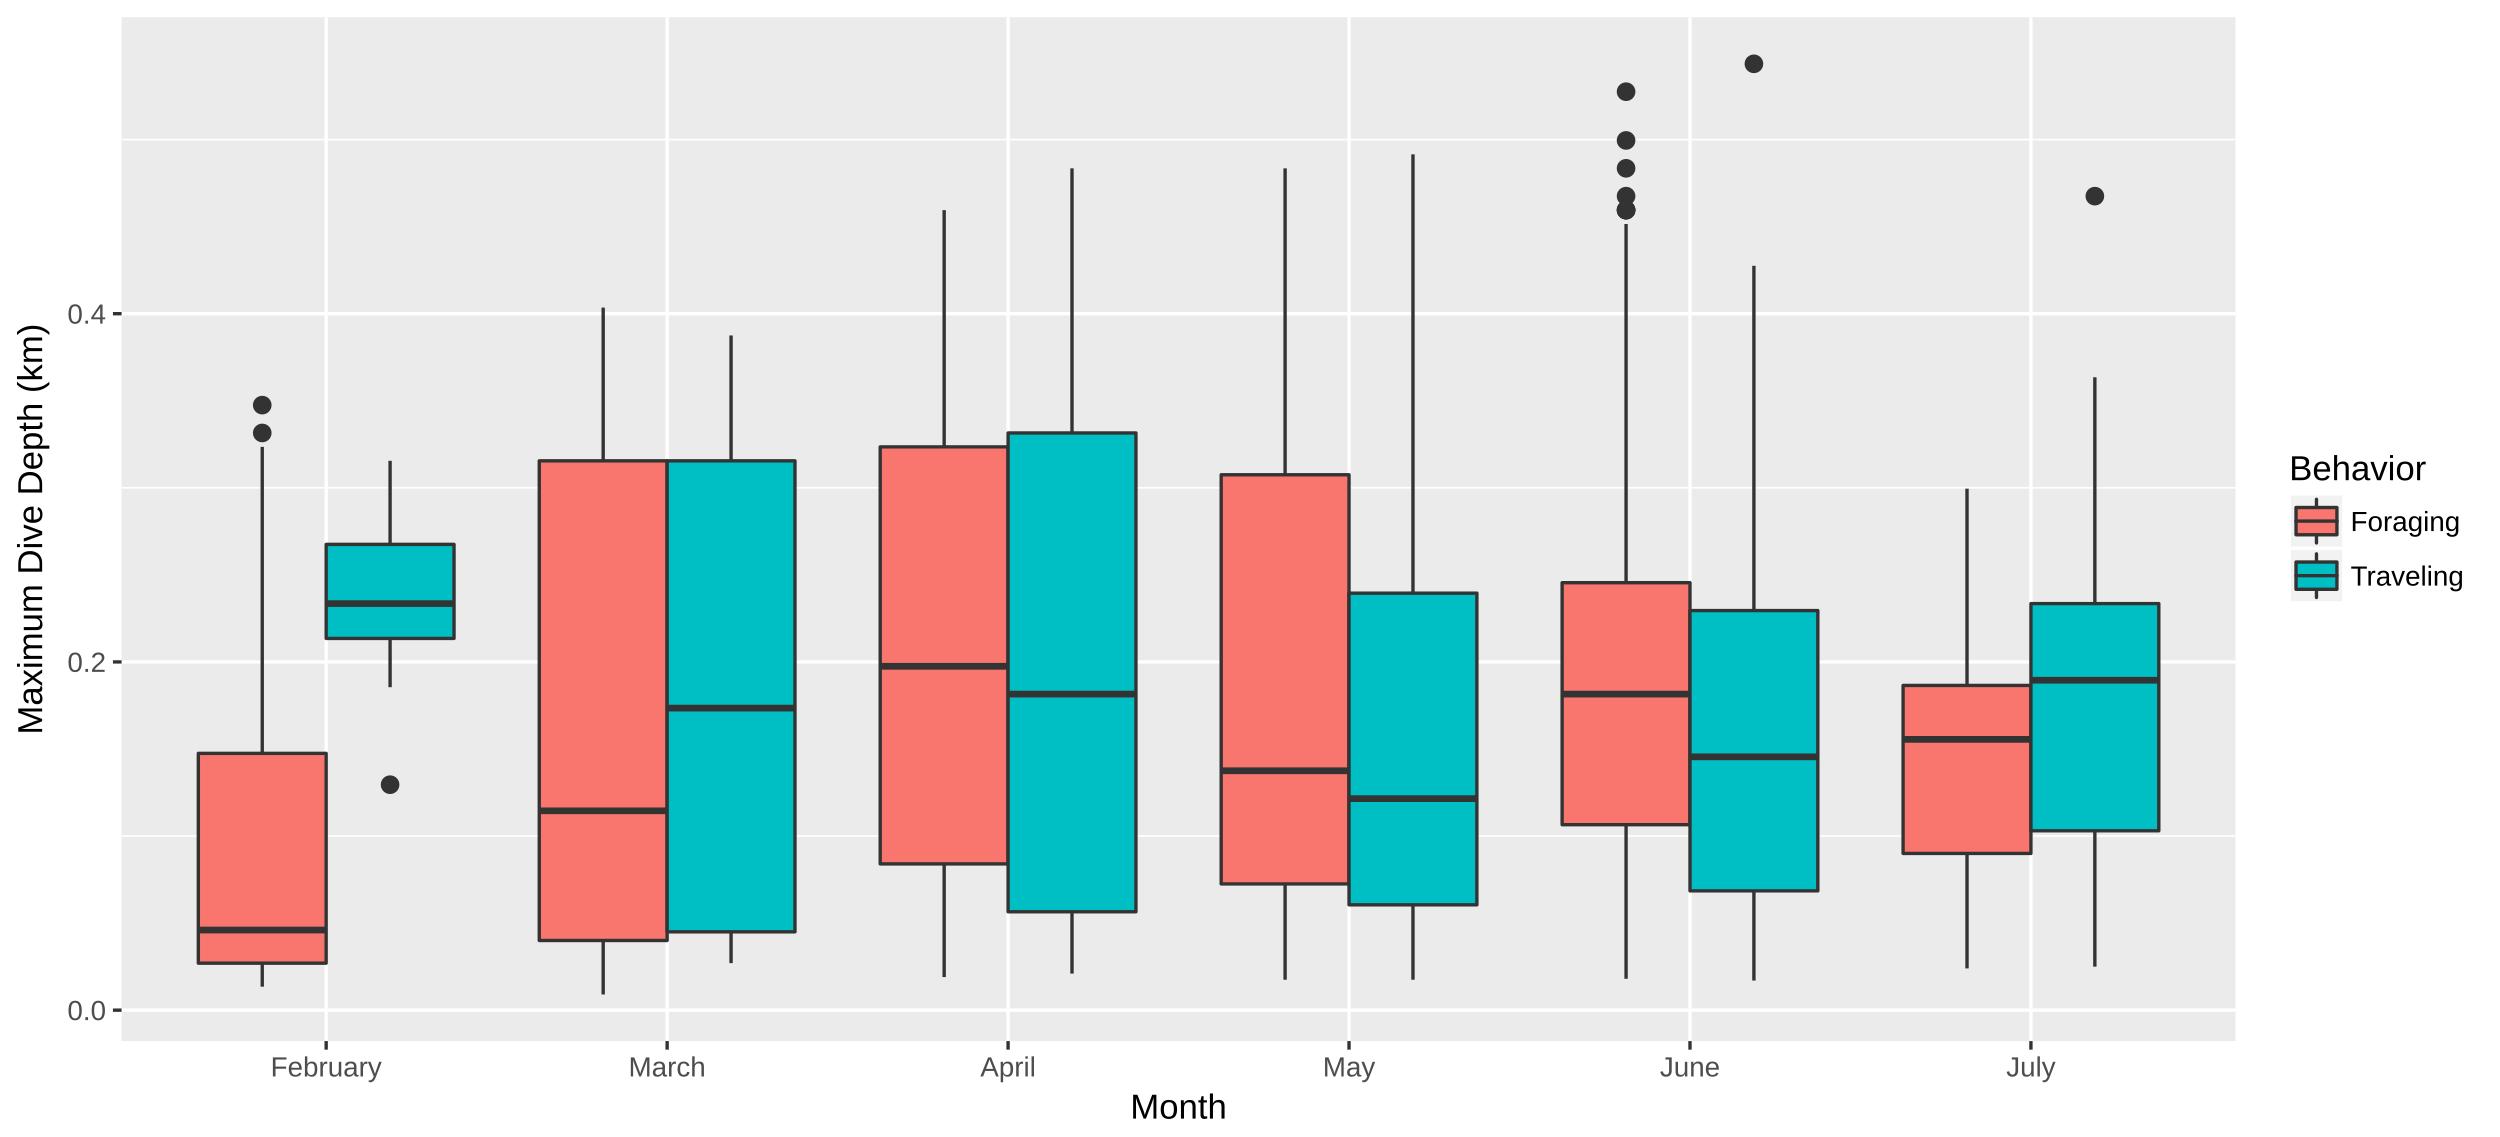
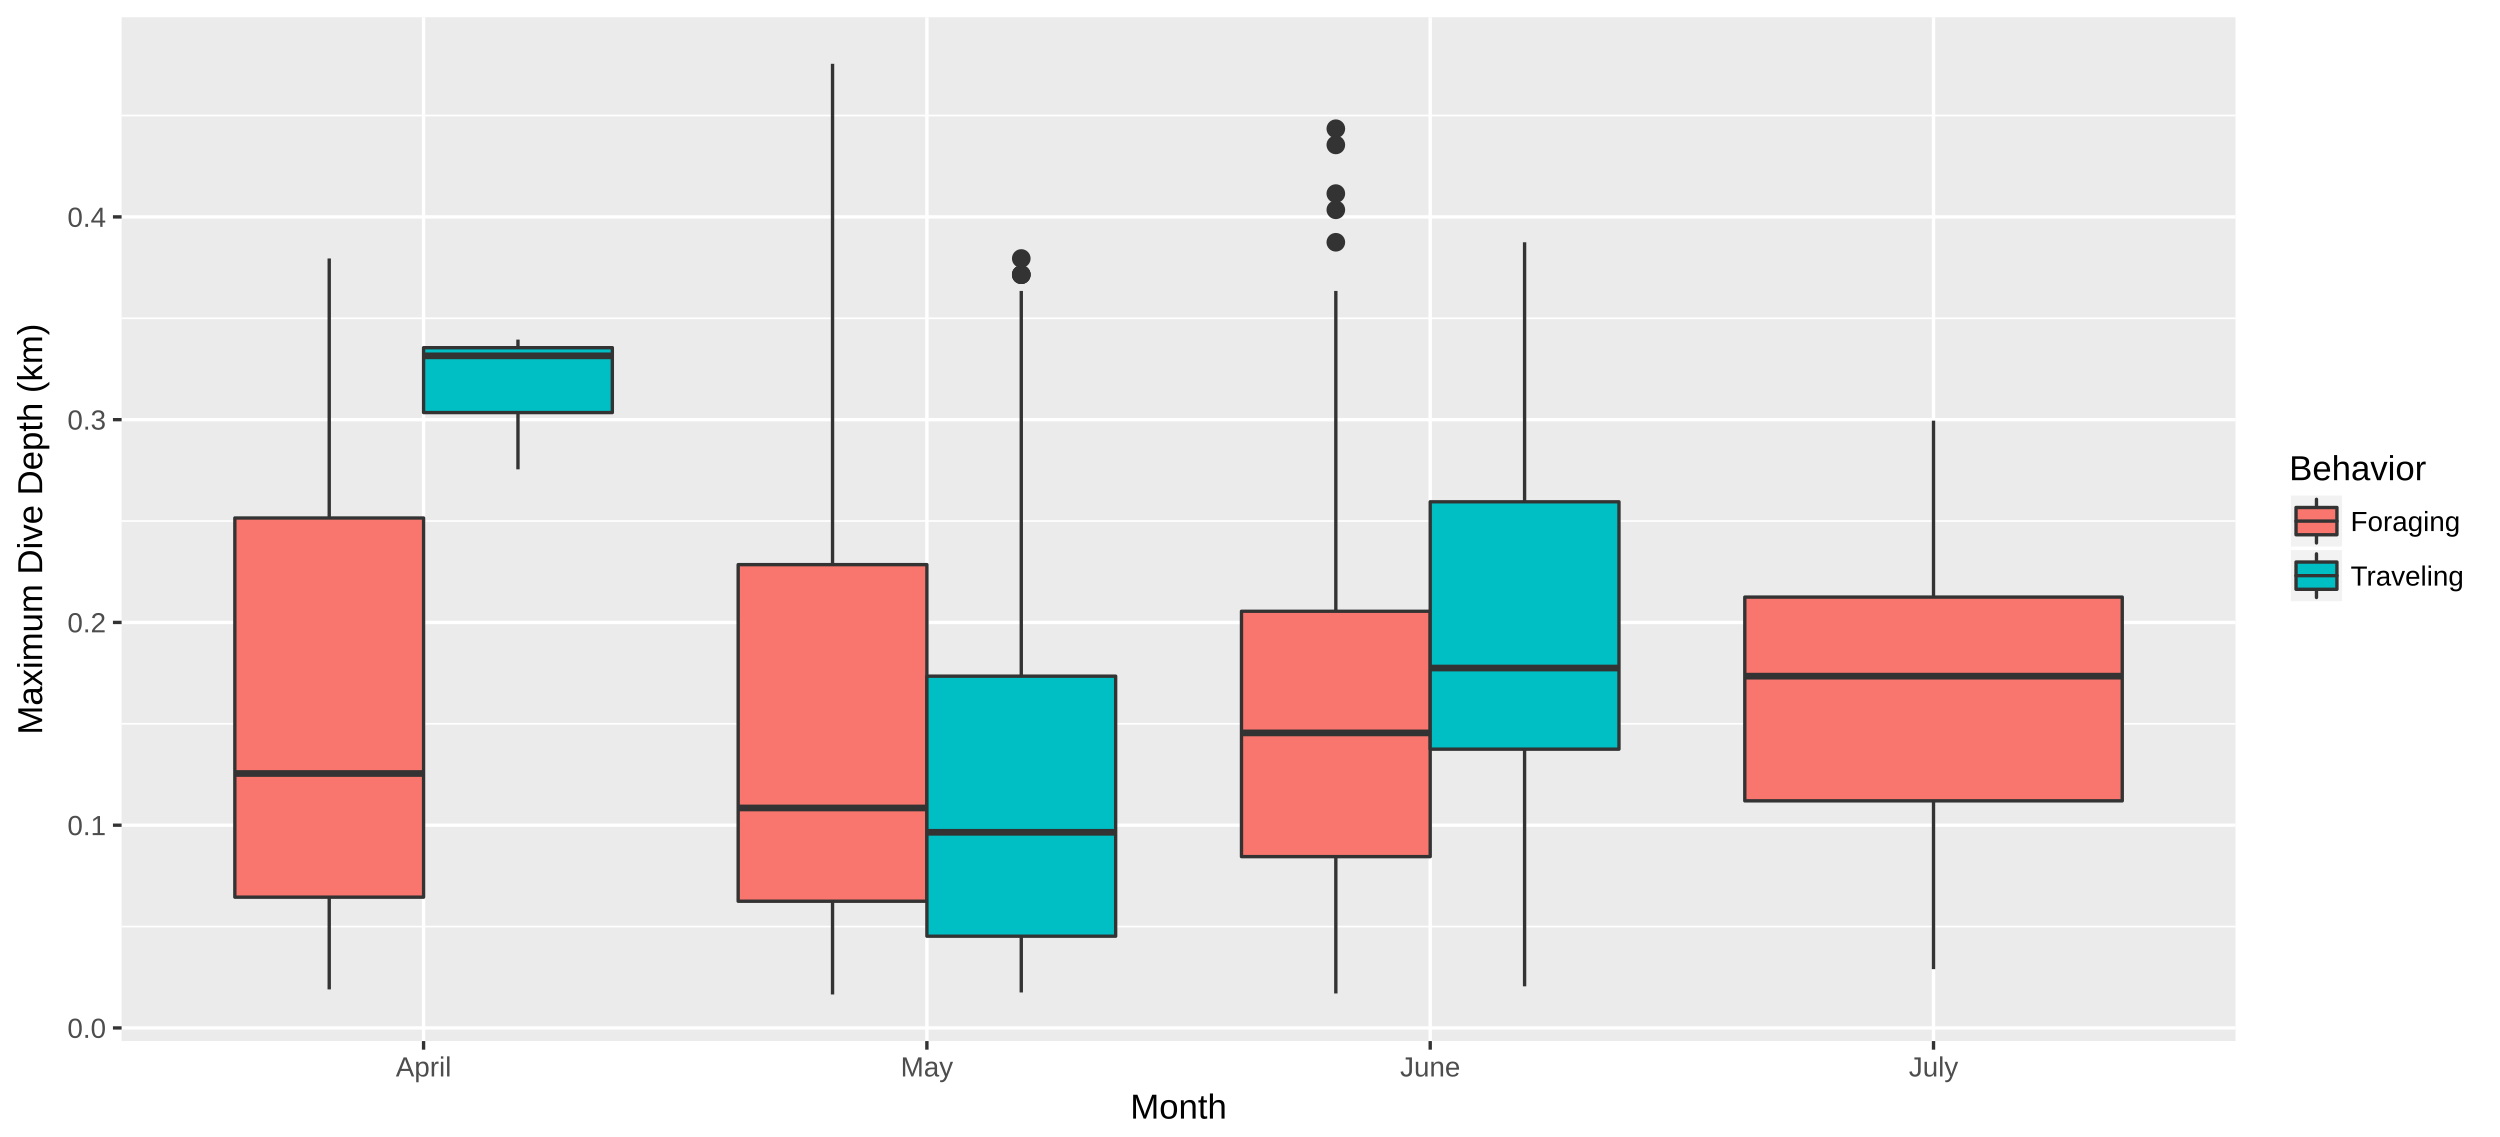
<svg xmlns="http://www.w3.org/2000/svg" viewBox="0 0 792.00 360.00">
  <defs>
    <style type="text/css">
    line, polyline, polygon, path, rect, circle {
      fill: none;
      stroke: #000000;
      stroke-linecap: round;
      stroke-linejoin: round;
      stroke-miterlimit: 10.00;
    }
  </style>
  </defs>
  <rect width="100%" height="100%" style="stroke: none; fill: #FFFFFF;" />
  <rect x="0.00" y="0.00" width="792.00" height="360.00" style="stroke-width: 1.07; stroke: #FFFFFF; fill: #FFFFFF;" />
  <defs>
    <clipPath id="cpMzguNTJ8NzA4LjIxfDMyOS44MHw1LjQ4">
      <rect x="38.52" y="5.48" width="669.69" height="324.32" />
    </clipPath>
  </defs>
  <rect x="38.52" y="5.48" width="669.69" height="324.32" style="stroke-width: 1.07; stroke: none; fill: #EBEBEB;" clip-path="url(#cpMzguNTJ8NzA4LjIxfDMyOS44MHw1LjQ4)" />
-   <polyline points="38.52,264.86 708.21,264.86 " style="stroke-width: 0.53; stroke: #FFFFFF; stroke-linecap: butt;" clip-path="url(#cpMzguNTJ8NzA4LjIxfDMyOS44MHw1LjQ4)" />
-   <polyline points="38.52,154.54 708.21,154.54 " style="stroke-width: 0.53; stroke: #FFFFFF; stroke-linecap: butt;" clip-path="url(#cpMzguNTJ8NzA4LjIxfDMyOS44MHw1LjQ4)" />
-   <polyline points="38.52,44.22 708.21,44.22 " style="stroke-width: 0.53; stroke: #FFFFFF; stroke-linecap: butt;" clip-path="url(#cpMzguNTJ8NzA4LjIxfDMyOS44MHw1LjQ4)" />
-   <polyline points="38.52,320.02 708.21,320.02 " style="stroke-width: 1.07; stroke: #FFFFFF; stroke-linecap: butt;" clip-path="url(#cpMzguNTJ8NzA4LjIxfDMyOS44MHw1LjQ4)" />
-   <polyline points="38.52,209.70 708.21,209.70 " style="stroke-width: 1.07; stroke: #FFFFFF; stroke-linecap: butt;" clip-path="url(#cpMzguNTJ8NzA4LjIxfDMyOS44MHw1LjQ4)" />
-   <polyline points="38.52,99.38 708.21,99.38 " style="stroke-width: 1.07; stroke: #FFFFFF; stroke-linecap: butt;" clip-path="url(#cpMzguNTJ8NzA4LjIxfDMyOS44MHw1LjQ4)" />
-   <polyline points="103.33,329.80 103.33,5.48 " style="stroke-width: 1.07; stroke: #FFFFFF; stroke-linecap: butt;" clip-path="url(#cpMzguNTJ8NzA4LjIxfDMyOS44MHw1LjQ4)" />
-   <polyline points="211.35,329.80 211.35,5.48 " style="stroke-width: 1.07; stroke: #FFFFFF; stroke-linecap: butt;" clip-path="url(#cpMzguNTJ8NzA4LjIxfDMyOS44MHw1LjQ4)" />
-   <polyline points="319.36,329.80 319.36,5.48 " style="stroke-width: 1.07; stroke: #FFFFFF; stroke-linecap: butt;" clip-path="url(#cpMzguNTJ8NzA4LjIxfDMyOS44MHw1LjQ4)" />
-   <polyline points="427.37,329.80 427.37,5.48 " style="stroke-width: 1.07; stroke: #FFFFFF; stroke-linecap: butt;" clip-path="url(#cpMzguNTJ8NzA4LjIxfDMyOS44MHw1LjQ4)" />
-   <polyline points="535.39,329.80 535.39,5.48 " style="stroke-width: 1.07; stroke: #FFFFFF; stroke-linecap: butt;" clip-path="url(#cpMzguNTJ8NzA4LjIxfDMyOS44MHw1LjQ4)" />
-   <polyline points="643.40,329.80 643.40,5.48 " style="stroke-width: 1.07; stroke: #FFFFFF; stroke-linecap: butt;" clip-path="url(#cpMzguNTJ8NzA4LjIxfDMyOS44MHw1LjQ4)" />
-   <circle cx="83.08" cy="137.16" r="1.95pt" style="stroke-width: 0.71; stroke: #333333; fill: #333333;" clip-path="url(#cpMzguNTJ8NzA4LjIxfDMyOS44MHw1LjQ4)" />
-   <circle cx="83.08" cy="128.34" r="1.95pt" style="stroke-width: 0.71; stroke: #333333; fill: #333333;" clip-path="url(#cpMzguNTJ8NzA4LjIxfDMyOS44MHw1LjQ4)" />
-   <line x1="83.08" y1="238.66" x2="83.08" y2="141.57" style="stroke-width: 1.07; stroke: #333333; stroke-linecap: butt;" clip-path="url(#cpMzguNTJ8NzA4LjIxfDMyOS44MHw1LjQ4)" />
-   <line x1="83.08" y1="305.13" x2="83.08" y2="312.57" style="stroke-width: 1.07; stroke: #333333; stroke-linecap: butt;" clip-path="url(#cpMzguNTJ8NzA4LjIxfDMyOS44MHw1LjQ4)" />
-   <polygon points="62.83,238.66 62.83,305.13 103.33,305.13 103.33,238.66 62.83,238.66 " style="stroke-width: 1.07; stroke: #333333; fill: #F8766D;" clip-path="url(#cpMzguNTJ8NzA4LjIxfDMyOS44MHw1LjQ4)" />
-   <line x1="62.83" y1="294.64" x2="103.33" y2="294.64" style="stroke-width: 2.13; stroke: #333333; stroke-linecap: butt;" clip-path="url(#cpMzguNTJ8NzA4LjIxfDMyOS44MHw1LjQ4)" />
-   <circle cx="123.58" cy="248.59" r="1.95pt" style="stroke-width: 0.71; stroke: #333333; fill: #333333;" clip-path="url(#cpMzguNTJ8NzA4LjIxfDMyOS44MHw1LjQ4)" />
-   <line x1="123.58" y1="172.46" x2="123.58" y2="145.99" style="stroke-width: 1.07; stroke: #333333; stroke-linecap: butt;" clip-path="url(#cpMzguNTJ8NzA4LjIxfDMyOS44MHw1LjQ4)" />
-   <line x1="123.58" y1="202.25" x2="123.58" y2="217.70" style="stroke-width: 1.07; stroke: #333333; stroke-linecap: butt;" clip-path="url(#cpMzguNTJ8NzA4LjIxfDMyOS44MHw1LjQ4)" />
-   <polygon points="103.33,172.46 103.33,202.25 143.84,202.25 143.84,172.46 103.33,172.46 " style="stroke-width: 1.07; stroke: #333333; fill: #00BFC4;" clip-path="url(#cpMzguNTJ8NzA4LjIxfDMyOS44MHw1LjQ4)" />
-   <line x1="103.33" y1="191.22" x2="143.84" y2="191.22" style="stroke-width: 2.13; stroke: #333333; stroke-linecap: butt;" clip-path="url(#cpMzguNTJ8NzA4LjIxfDMyOS44MHw1LjQ4)" />
-   <line x1="191.09" y1="145.99" x2="191.09" y2="97.45" style="stroke-width: 1.07; stroke: #333333; stroke-linecap: butt;" clip-path="url(#cpMzguNTJ8NzA4LjIxfDMyOS44MHw1LjQ4)" />
-   <line x1="191.09" y1="297.95" x2="191.09" y2="315.05" style="stroke-width: 1.07; stroke: #333333; stroke-linecap: butt;" clip-path="url(#cpMzguNTJ8NzA4LjIxfDMyOS44MHw1LjQ4)" />
-   <polygon points="170.84,145.99 170.84,297.95 211.35,297.95 211.35,145.99 170.84,145.99 " style="stroke-width: 1.07; stroke: #333333; fill: #F8766D;" clip-path="url(#cpMzguNTJ8NzA4LjIxfDMyOS44MHw1LjQ4)" />
-   <line x1="170.84" y1="256.86" x2="211.35" y2="256.86" style="stroke-width: 2.13; stroke: #333333; stroke-linecap: butt;" clip-path="url(#cpMzguNTJ8NzA4LjIxfDMyOS44MHw1LjQ4)" />
-   <line x1="231.60" y1="145.99" x2="231.60" y2="106.27" style="stroke-width: 1.07; stroke: #333333; stroke-linecap: butt;" clip-path="url(#cpMzguNTJ8NzA4LjIxfDMyOS44MHw1LjQ4)" />
-   <line x1="231.60" y1="295.20" x2="231.60" y2="305.13" style="stroke-width: 1.07; stroke: #333333; stroke-linecap: butt;" clip-path="url(#cpMzguNTJ8NzA4LjIxfDMyOS44MHw1LjQ4)" />
-   <polygon points="211.35,145.99 211.35,295.20 251.85,295.20 251.85,145.99 211.35,145.99 " style="stroke-width: 1.07; stroke: #333333; fill: #00BFC4;" clip-path="url(#cpMzguNTJ8NzA4LjIxfDMyOS44MHw1LjQ4)" />
-   <line x1="211.35" y1="224.32" x2="251.85" y2="224.32" style="stroke-width: 2.13; stroke: #333333; stroke-linecap: butt;" clip-path="url(#cpMzguNTJ8NzA4LjIxfDMyOS44MHw1LjQ4)" />
-   <line x1="299.11" y1="141.57" x2="299.11" y2="66.56" style="stroke-width: 1.07; stroke: #333333; stroke-linecap: butt;" clip-path="url(#cpMzguNTJ8NzA4LjIxfDMyOS44MHw1LjQ4)" />
-   <line x1="299.11" y1="273.68" x2="299.11" y2="309.54" style="stroke-width: 1.07; stroke: #333333; stroke-linecap: butt;" clip-path="url(#cpMzguNTJ8NzA4LjIxfDMyOS44MHw1LjQ4)" />
-   <polygon points="278.85,141.57 278.85,273.68 319.36,273.68 319.36,141.57 278.85,141.57 " style="stroke-width: 1.07; stroke: #333333; fill: #F8766D;" clip-path="url(#cpMzguNTJ8NzA4LjIxfDMyOS44MHw1LjQ4)" />
-   <line x1="278.85" y1="211.08" x2="319.36" y2="211.08" style="stroke-width: 2.13; stroke: #333333; stroke-linecap: butt;" clip-path="url(#cpMzguNTJ8NzA4LjIxfDMyOS44MHw1LjQ4)" />
-   <line x1="339.61" y1="137.16" x2="339.61" y2="53.32" style="stroke-width: 1.07; stroke: #333333; stroke-linecap: butt;" clip-path="url(#cpMzguNTJ8NzA4LjIxfDMyOS44MHw1LjQ4)" />
-   <line x1="339.61" y1="288.85" x2="339.61" y2="308.43" style="stroke-width: 1.07; stroke: #333333; stroke-linecap: butt;" clip-path="url(#cpMzguNTJ8NzA4LjIxfDMyOS44MHw1LjQ4)" />
-   <polygon points="319.36,137.16 319.36,288.85 359.87,288.85 359.87,137.16 319.36,137.16 " style="stroke-width: 1.07; stroke: #333333; fill: #00BFC4;" clip-path="url(#cpMzguNTJ8NzA4LjIxfDMyOS44MHw1LjQ4)" />
-   <line x1="319.36" y1="219.90" x2="359.87" y2="219.90" style="stroke-width: 2.13; stroke: #333333; stroke-linecap: butt;" clip-path="url(#cpMzguNTJ8NzA4LjIxfDMyOS44MHw1LjQ4)" />
-   <line x1="407.12" y1="150.40" x2="407.12" y2="53.32" style="stroke-width: 1.07; stroke: #333333; stroke-linecap: butt;" clip-path="url(#cpMzguNTJ8NzA4LjIxfDMyOS44MHw1LjQ4)" />
-   <line x1="407.12" y1="280.03" x2="407.12" y2="310.37" style="stroke-width: 1.07; stroke: #333333; stroke-linecap: butt;" clip-path="url(#cpMzguNTJ8NzA4LjIxfDMyOS44MHw1LjQ4)" />
-   <polygon points="386.87,150.40 386.87,280.03 427.37,280.03 427.37,150.40 386.87,150.40 " style="stroke-width: 1.07; stroke: #333333; fill: #F8766D;" clip-path="url(#cpMzguNTJ8NzA4LjIxfDMyOS44MHw1LjQ4)" />
-   <line x1="386.87" y1="244.17" x2="427.37" y2="244.17" style="stroke-width: 2.13; stroke: #333333; stroke-linecap: butt;" clip-path="url(#cpMzguNTJ8NzA4LjIxfDMyOS44MHw1LjQ4)" />
-   <line x1="447.63" y1="187.91" x2="447.63" y2="48.90" style="stroke-width: 1.07; stroke: #333333; stroke-linecap: butt;" clip-path="url(#cpMzguNTJ8NzA4LjIxfDMyOS44MHw1LjQ4)" />
-   <line x1="447.63" y1="286.65" x2="447.63" y2="310.37" style="stroke-width: 1.07; stroke: #333333; stroke-linecap: butt;" clip-path="url(#cpMzguNTJ8NzA4LjIxfDMyOS44MHw1LjQ4)" />
-   <polygon points="427.37,187.91 427.37,286.65 467.88,286.65 467.88,187.91 427.37,187.91 " style="stroke-width: 1.07; stroke: #333333; fill: #00BFC4;" clip-path="url(#cpMzguNTJ8NzA4LjIxfDMyOS44MHw1LjQ4)" />
-   <line x1="427.37" y1="253.00" x2="467.88" y2="253.00" style="stroke-width: 2.13; stroke: #333333; stroke-linecap: butt;" clip-path="url(#cpMzguNTJ8NzA4LjIxfDMyOS44MHw1LjQ4)" />
-   <circle cx="515.14" cy="66.56" r="1.95pt" style="stroke-width: 0.71; stroke: #333333; fill: #333333;" clip-path="url(#cpMzguNTJ8NzA4LjIxfDMyOS44MHw1LjQ4)" />
-   <circle cx="515.14" cy="53.32" r="1.95pt" style="stroke-width: 0.71; stroke: #333333; fill: #333333;" clip-path="url(#cpMzguNTJ8NzA4LjIxfDMyOS44MHw1LjQ4)" />
-   <circle cx="515.14" cy="66.56" r="1.95pt" style="stroke-width: 0.71; stroke: #333333; fill: #333333;" clip-path="url(#cpMzguNTJ8NzA4LjIxfDMyOS44MHw1LjQ4)" />
-   <circle cx="515.14" cy="62.14" r="1.95pt" style="stroke-width: 0.71; stroke: #333333; fill: #333333;" clip-path="url(#cpMzguNTJ8NzA4LjIxfDMyOS44MHw1LjQ4)" />
-   <circle cx="515.14" cy="29.05" r="1.95pt" style="stroke-width: 0.71; stroke: #333333; fill: #333333;" clip-path="url(#cpMzguNTJ8NzA4LjIxfDMyOS44MHw1LjQ4)" />
-   <circle cx="515.14" cy="44.49" r="1.95pt" style="stroke-width: 0.71; stroke: #333333; fill: #333333;" clip-path="url(#cpMzguNTJ8NzA4LjIxfDMyOS44MHw1LjQ4)" />
-   <circle cx="515.14" cy="66.56" r="1.95pt" style="stroke-width: 0.71; stroke: #333333; fill: #333333;" clip-path="url(#cpMzguNTJ8NzA4LjIxfDMyOS44MHw1LjQ4)" />
-   <line x1="515.14" y1="184.60" x2="515.14" y2="70.97" style="stroke-width: 1.07; stroke: #333333; stroke-linecap: butt;" clip-path="url(#cpMzguNTJ8NzA4LjIxfDMyOS44MHw1LjQ4)" />
-   <line x1="515.14" y1="261.27" x2="515.14" y2="310.09" style="stroke-width: 1.07; stroke: #333333; stroke-linecap: butt;" clip-path="url(#cpMzguNTJ8NzA4LjIxfDMyOS44MHw1LjQ4)" />
-   <polygon points="494.88,184.60 494.88,261.27 535.39,261.27 535.39,184.60 494.88,184.60 " style="stroke-width: 1.07; stroke: #333333; fill: #F8766D;" clip-path="url(#cpMzguNTJ8NzA4LjIxfDMyOS44MHw1LjQ4)" />
-   <line x1="494.88" y1="219.90" x2="535.39" y2="219.90" style="stroke-width: 2.13; stroke: #333333; stroke-linecap: butt;" clip-path="url(#cpMzguNTJ8NzA4LjIxfDMyOS44MHw1LjQ4)" />
-   <circle cx="555.64" cy="20.22" r="1.95pt" style="stroke-width: 0.71; stroke: #333333; fill: #333333;" clip-path="url(#cpMzguNTJ8NzA4LjIxfDMyOS44MHw1LjQ4)" />
-   <line x1="555.64" y1="193.43" x2="555.64" y2="84.21" style="stroke-width: 1.07; stroke: #333333; stroke-linecap: butt;" clip-path="url(#cpMzguNTJ8NzA4LjIxfDMyOS44MHw1LjQ4)" />
-   <line x1="555.64" y1="282.23" x2="555.64" y2="310.64" style="stroke-width: 1.07; stroke: #333333; stroke-linecap: butt;" clip-path="url(#cpMzguNTJ8NzA4LjIxfDMyOS44MHw1LjQ4)" />
-   <polygon points="535.39,193.43 535.39,282.23 575.89,282.23 575.89,193.43 535.39,193.43 " style="stroke-width: 1.07; stroke: #333333; fill: #00BFC4;" clip-path="url(#cpMzguNTJ8NzA4LjIxfDMyOS44MHw1LjQ4)" />
-   <line x1="535.39" y1="239.76" x2="575.89" y2="239.76" style="stroke-width: 2.13; stroke: #333333; stroke-linecap: butt;" clip-path="url(#cpMzguNTJ8NzA4LjIxfDMyOS44MHw1LjQ4)" />
-   <line x1="623.15" y1="217.14" x2="623.15" y2="154.81" style="stroke-width: 1.07; stroke: #333333; stroke-linecap: butt;" clip-path="url(#cpMzguNTJ8NzA4LjIxfDMyOS44MHw1LjQ4)" />
-   <line x1="623.15" y1="270.37" x2="623.15" y2="306.78" style="stroke-width: 1.07; stroke: #333333; stroke-linecap: butt;" clip-path="url(#cpMzguNTJ8NzA4LjIxfDMyOS44MHw1LjQ4)" />
-   <polygon points="602.90,217.14 602.90,270.37 643.40,270.37 643.40,217.14 602.90,217.14 " style="stroke-width: 1.07; stroke: #333333; fill: #F8766D;" clip-path="url(#cpMzguNTJ8NzA4LjIxfDMyOS44MHw1LjQ4)" />
-   <line x1="602.90" y1="234.24" x2="643.40" y2="234.24" style="stroke-width: 2.13; stroke: #333333; stroke-linecap: butt;" clip-path="url(#cpMzguNTJ8NzA4LjIxfDMyOS44MHw1LjQ4)" />
-   <circle cx="663.65" cy="62.14" r="1.95pt" style="stroke-width: 0.71; stroke: #333333; fill: #333333;" clip-path="url(#cpMzguNTJ8NzA4LjIxfDMyOS44MHw1LjQ4)" />
-   <line x1="663.65" y1="191.22" x2="663.65" y2="119.51" style="stroke-width: 1.07; stroke: #333333; stroke-linecap: butt;" clip-path="url(#cpMzguNTJ8NzA4LjIxfDMyOS44MHw1LjQ4)" />
-   <line x1="663.65" y1="263.20" x2="663.65" y2="306.23" style="stroke-width: 1.07; stroke: #333333; stroke-linecap: butt;" clip-path="url(#cpMzguNTJ8NzA4LjIxfDMyOS44MHw1LjQ4)" />
-   <polygon points="643.40,191.22 643.40,263.20 683.91,263.20 683.91,191.22 643.40,191.22 " style="stroke-width: 1.07; stroke: #333333; fill: #00BFC4;" clip-path="url(#cpMzguNTJ8NzA4LjIxfDMyOS44MHw1LjQ4)" />
-   <line x1="643.40" y1="215.49" x2="683.91" y2="215.49" style="stroke-width: 2.13; stroke: #333333; stroke-linecap: butt;" clip-path="url(#cpMzguNTJ8NzA4LjIxfDMyOS44MHw1LjQ4)" />
+   <polyline points="38.52,293.54 708.21,293.54 " style="stroke-width: 0.53; stroke: #FFFFFF; stroke-linecap: butt;" clip-path="url(#cpMzguNTJ8NzA4LjIxfDMyOS44MHw1LjQ4)" />
+   <polyline points="38.52,229.30 708.21,229.30 " style="stroke-width: 0.53; stroke: #FFFFFF; stroke-linecap: butt;" clip-path="url(#cpMzguNTJ8NzA4LjIxfDMyOS44MHw1LjQ4)" />
+   <polyline points="38.52,165.07 708.21,165.07 " style="stroke-width: 0.53; stroke: #FFFFFF; stroke-linecap: butt;" clip-path="url(#cpMzguNTJ8NzA4LjIxfDMyOS44MHw1LjQ4)" />
+   <polyline points="38.52,100.83 708.21,100.83 " style="stroke-width: 0.53; stroke: #FFFFFF; stroke-linecap: butt;" clip-path="url(#cpMzguNTJ8NzA4LjIxfDMyOS44MHw1LjQ4)" />
+   <polyline points="38.52,36.60 708.21,36.60 " style="stroke-width: 0.53; stroke: #FFFFFF; stroke-linecap: butt;" clip-path="url(#cpMzguNTJ8NzA4LjIxfDMyOS44MHw1LjQ4)" />
+   <polyline points="38.52,325.65 708.21,325.65 " style="stroke-width: 1.07; stroke: #FFFFFF; stroke-linecap: butt;" clip-path="url(#cpMzguNTJ8NzA4LjIxfDMyOS44MHw1LjQ4)" />
+   <polyline points="38.52,261.42 708.21,261.42 " style="stroke-width: 1.07; stroke: #FFFFFF; stroke-linecap: butt;" clip-path="url(#cpMzguNTJ8NzA4LjIxfDMyOS44MHw1LjQ4)" />
+   <polyline points="38.52,197.19 708.21,197.19 " style="stroke-width: 1.07; stroke: #FFFFFF; stroke-linecap: butt;" clip-path="url(#cpMzguNTJ8NzA4LjIxfDMyOS44MHw1LjQ4)" />
+   <polyline points="38.52,132.95 708.21,132.95 " style="stroke-width: 1.07; stroke: #FFFFFF; stroke-linecap: butt;" clip-path="url(#cpMzguNTJ8NzA4LjIxfDMyOS44MHw1LjQ4)" />
+   <polyline points="38.52,68.72 708.21,68.72 " style="stroke-width: 1.07; stroke: #FFFFFF; stroke-linecap: butt;" clip-path="url(#cpMzguNTJ8NzA4LjIxfDMyOS44MHw1LjQ4)" />
+   <polyline points="134.19,329.80 134.19,5.48 " style="stroke-width: 1.07; stroke: #FFFFFF; stroke-linecap: butt;" clip-path="url(#cpMzguNTJ8NzA4LjIxfDMyOS44MHw1LjQ4)" />
+   <polyline points="293.64,329.80 293.64,5.48 " style="stroke-width: 1.07; stroke: #FFFFFF; stroke-linecap: butt;" clip-path="url(#cpMzguNTJ8NzA4LjIxfDMyOS44MHw1LjQ4)" />
+   <polyline points="453.09,329.80 453.09,5.48 " style="stroke-width: 1.07; stroke: #FFFFFF; stroke-linecap: butt;" clip-path="url(#cpMzguNTJ8NzA4LjIxfDMyOS44MHw1LjQ4)" />
+   <polyline points="612.54,329.80 612.54,5.48 " style="stroke-width: 1.07; stroke: #FFFFFF; stroke-linecap: butt;" clip-path="url(#cpMzguNTJ8NzA4LjIxfDMyOS44MHw1LjQ4)" />
+   <line x1="104.30" y1="164.10" x2="104.30" y2="81.89" style="stroke-width: 1.07; stroke: #333333; stroke-linecap: butt;" clip-path="url(#cpMzguNTJ8NzA4LjIxfDMyOS44MHw1LjQ4)" />
+   <line x1="104.30" y1="284.22" x2="104.30" y2="313.45" style="stroke-width: 1.07; stroke: #333333; stroke-linecap: butt;" clip-path="url(#cpMzguNTJ8NzA4LjIxfDMyOS44MHw1LjQ4)" />
+   <polygon points="74.40,164.10 74.40,284.22 134.19,284.22 134.19,164.10 74.40,164.10 " style="stroke-width: 1.07; stroke: #333333; fill: #F8766D;" clip-path="url(#cpMzguNTJ8NzA4LjIxfDMyOS44MHw1LjQ4)" />
+   <line x1="74.40" y1="245.04" x2="134.19" y2="245.04" style="stroke-width: 2.13; stroke: #333333; stroke-linecap: butt;" clip-path="url(#cpMzguNTJ8NzA4LjIxfDMyOS44MHw1LjQ4)" />
+   <line x1="164.09" y1="110.15" x2="164.09" y2="107.58" style="stroke-width: 1.07; stroke: #333333; stroke-linecap: butt;" clip-path="url(#cpMzguNTJ8NzA4LjIxfDMyOS44MHw1LjQ4)" />
+   <line x1="164.09" y1="130.70" x2="164.09" y2="148.69" style="stroke-width: 1.07; stroke: #333333; stroke-linecap: butt;" clip-path="url(#cpMzguNTJ8NzA4LjIxfDMyOS44MHw1LjQ4)" />
+   <polygon points="134.19,110.15 134.19,130.70 193.99,130.70 193.99,110.15 134.19,110.15 " style="stroke-width: 1.07; stroke: #333333; fill: #00BFC4;" clip-path="url(#cpMzguNTJ8NzA4LjIxfDMyOS44MHw1LjQ4)" />
+   <line x1="134.19" y1="112.72" x2="193.99" y2="112.72" style="stroke-width: 2.13; stroke: #333333; stroke-linecap: butt;" clip-path="url(#cpMzguNTJ8NzA4LjIxfDMyOS44MHw1LjQ4)" />
+   <line x1="263.75" y1="178.88" x2="263.75" y2="20.22" style="stroke-width: 1.07; stroke: #333333; stroke-linecap: butt;" clip-path="url(#cpMzguNTJ8NzA4LjIxfDMyOS44MHw1LjQ4)" />
+   <line x1="263.75" y1="285.51" x2="263.75" y2="315.05" style="stroke-width: 1.07; stroke: #333333; stroke-linecap: butt;" clip-path="url(#cpMzguNTJ8NzA4LjIxfDMyOS44MHw1LjQ4)" />
+   <polygon points="233.85,178.88 233.85,285.51 293.64,285.51 293.64,178.88 233.85,178.88 " style="stroke-width: 1.07; stroke: #333333; fill: #F8766D;" clip-path="url(#cpMzguNTJ8NzA4LjIxfDMyOS44MHw1LjQ4)" />
+   <line x1="233.85" y1="255.96" x2="293.64" y2="255.96" style="stroke-width: 2.13; stroke: #333333; stroke-linecap: butt;" clip-path="url(#cpMzguNTJ8NzA4LjIxfDMyOS44MHw1LjQ4)" />
+   <circle cx="323.54" cy="81.89" r="1.95pt" style="stroke-width: 0.71; stroke: #333333; fill: #333333;" clip-path="url(#cpMzguNTJ8NzA4LjIxfDMyOS44MHw1LjQ4)" />
+   <circle cx="323.54" cy="87.02" r="1.95pt" style="stroke-width: 0.71; stroke: #333333; fill: #333333;" clip-path="url(#cpMzguNTJ8NzA4LjIxfDMyOS44MHw1LjQ4)" />
+   <circle cx="323.54" cy="87.02" r="1.95pt" style="stroke-width: 0.71; stroke: #333333; fill: #333333;" clip-path="url(#cpMzguNTJ8NzA4LjIxfDMyOS44MHw1LjQ4)" />
+   <circle cx="323.54" cy="87.02" r="1.95pt" style="stroke-width: 0.71; stroke: #333333; fill: #333333;" clip-path="url(#cpMzguNTJ8NzA4LjIxfDMyOS44MHw1LjQ4)" />
+   <line x1="323.54" y1="214.21" x2="323.54" y2="92.16" style="stroke-width: 1.07; stroke: #333333; stroke-linecap: butt;" clip-path="url(#cpMzguNTJ8NzA4LjIxfDMyOS44MHw1LjQ4)" />
+   <line x1="323.54" y1="296.59" x2="323.54" y2="314.41" style="stroke-width: 1.07; stroke: #333333; stroke-linecap: butt;" clip-path="url(#cpMzguNTJ8NzA4LjIxfDMyOS44MHw1LjQ4)" />
+   <polygon points="293.64,214.21 293.64,296.59 353.44,296.59 353.44,214.21 293.64,214.21 " style="stroke-width: 1.07; stroke: #333333; fill: #00BFC4;" clip-path="url(#cpMzguNTJ8NzA4LjIxfDMyOS44MHw1LjQ4)" />
+   <line x1="293.64" y1="263.67" x2="353.44" y2="263.67" style="stroke-width: 2.13; stroke: #333333; stroke-linecap: butt;" clip-path="url(#cpMzguNTJ8NzA4LjIxfDMyOS44MHw1LjQ4)" />
+   <circle cx="423.19" cy="76.75" r="1.95pt" style="stroke-width: 0.71; stroke: #333333; fill: #333333;" clip-path="url(#cpMzguNTJ8NzA4LjIxfDMyOS44MHw1LjQ4)" />
+   <circle cx="423.19" cy="61.33" r="1.95pt" style="stroke-width: 0.71; stroke: #333333; fill: #333333;" clip-path="url(#cpMzguNTJ8NzA4LjIxfDMyOS44MHw1LjQ4)" />
+   <circle cx="423.19" cy="66.47" r="1.95pt" style="stroke-width: 0.71; stroke: #333333; fill: #333333;" clip-path="url(#cpMzguNTJ8NzA4LjIxfDMyOS44MHw1LjQ4)" />
+   <circle cx="423.19" cy="40.78" r="1.95pt" style="stroke-width: 0.71; stroke: #333333; fill: #333333;" clip-path="url(#cpMzguNTJ8NzA4LjIxfDMyOS44MHw1LjQ4)" />
+   <circle cx="423.19" cy="45.91" r="1.95pt" style="stroke-width: 0.71; stroke: #333333; fill: #333333;" clip-path="url(#cpMzguNTJ8NzA4LjIxfDMyOS44MHw1LjQ4)" />
+   <line x1="423.19" y1="193.65" x2="423.19" y2="92.16" style="stroke-width: 1.07; stroke: #333333; stroke-linecap: butt;" clip-path="url(#cpMzguNTJ8NzA4LjIxfDMyOS44MHw1LjQ4)" />
+   <line x1="423.19" y1="271.38" x2="423.19" y2="314.73" style="stroke-width: 1.07; stroke: #333333; stroke-linecap: butt;" clip-path="url(#cpMzguNTJ8NzA4LjIxfDMyOS44MHw1LjQ4)" />
+   <polygon points="393.30,193.65 393.30,271.38 453.09,271.38 453.09,193.65 393.30,193.65 " style="stroke-width: 1.07; stroke: #333333; fill: #F8766D;" clip-path="url(#cpMzguNTJ8NzA4LjIxfDMyOS44MHw1LjQ4)" />
+   <line x1="393.30" y1="232.19" x2="453.09" y2="232.19" style="stroke-width: 2.13; stroke: #333333; stroke-linecap: butt;" clip-path="url(#cpMzguNTJ8NzA4LjIxfDMyOS44MHw1LjQ4)" />
+   <line x1="482.99" y1="158.97" x2="482.99" y2="76.75" style="stroke-width: 1.07; stroke: #333333; stroke-linecap: butt;" clip-path="url(#cpMzguNTJ8NzA4LjIxfDMyOS44MHw1LjQ4)" />
+   <line x1="482.99" y1="237.33" x2="482.99" y2="312.48" style="stroke-width: 1.07; stroke: #333333; stroke-linecap: butt;" clip-path="url(#cpMzguNTJ8NzA4LjIxfDMyOS44MHw1LjQ4)" />
+   <polygon points="453.09,158.97 453.09,237.33 512.89,237.33 512.89,158.97 453.09,158.97 " style="stroke-width: 1.07; stroke: #333333; fill: #00BFC4;" clip-path="url(#cpMzguNTJ8NzA4LjIxfDMyOS44MHw1LjQ4)" />
+   <line x1="453.09" y1="211.64" x2="512.89" y2="211.64" style="stroke-width: 2.13; stroke: #333333; stroke-linecap: butt;" clip-path="url(#cpMzguNTJ8NzA4LjIxfDMyOS44MHw1LjQ4)" />
+   <line x1="612.54" y1="189.16" x2="612.54" y2="133.27" style="stroke-width: 1.07; stroke: #333333; stroke-linecap: butt;" clip-path="url(#cpMzguNTJ8NzA4LjIxfDMyOS44MHw1LjQ4)" />
+   <line x1="612.54" y1="253.71" x2="612.54" y2="307.02" style="stroke-width: 1.07; stroke: #333333; stroke-linecap: butt;" clip-path="url(#cpMzguNTJ8NzA4LjIxfDMyOS44MHw1LjQ4)" />
+   <polygon points="552.75,189.16 552.75,253.71 672.33,253.71 672.33,189.16 552.75,189.16 " style="stroke-width: 1.07; stroke: #333333; fill: #F8766D;" clip-path="url(#cpMzguNTJ8NzA4LjIxfDMyOS44MHw1LjQ4)" />
+   <line x1="552.75" y1="214.21" x2="672.33" y2="214.21" style="stroke-width: 2.13; stroke: #333333; stroke-linecap: butt;" clip-path="url(#cpMzguNTJ8NzA4LjIxfDMyOS44MHw1LjQ4)" />
  <defs>
    <clipPath id="cpMC4wMHw3OTIuMDB8MzYwLjAwfDAuMDA=">
      <rect x="0.00" y="0.00" width="792.00" height="360.00" />
    </clipPath>
  </defs>
  <g clip-path="url(#cpMC4wMHw3OTIuMDB8MzYwLjAwfDAuMDA=)">
-     <text x="21.36" y="323.17" style="font-size: 8.80px; fill: #4D4D4D; font-family: Arial;" textLength="12.23px" lengthAdjust="spacingAndGlyphs">0.0</text>
+     <text x="21.36" y="328.80" style="font-size: 8.80px; fill: #4D4D4D; font-family: Arial;" textLength="12.23px" lengthAdjust="spacingAndGlyphs">0.0</text>
  </g>
  <g clip-path="url(#cpMC4wMHw3OTIuMDB8MzYwLjAwfDAuMDA=)">
-     <text x="21.36" y="212.85" style="font-size: 8.80px; fill: #4D4D4D; font-family: Arial;" textLength="12.23px" lengthAdjust="spacingAndGlyphs">0.2</text>
+     <text x="21.36" y="264.57" style="font-size: 8.80px; fill: #4D4D4D; font-family: Arial;" textLength="12.23px" lengthAdjust="spacingAndGlyphs">0.1</text>
  </g>
  <g clip-path="url(#cpMC4wMHw3OTIuMDB8MzYwLjAwfDAuMDA=)">
-     <text x="21.36" y="102.53" style="font-size: 8.80px; fill: #4D4D4D; font-family: Arial;" textLength="12.23px" lengthAdjust="spacingAndGlyphs">0.4</text>
-   </g>
-   <polyline points="35.78,320.02 38.52,320.02 " style="stroke-width: 1.07; stroke: #333333; stroke-linecap: butt;" clip-path="url(#cpMC4wMHw3OTIuMDB8MzYwLjAwfDAuMDA=)" />
-   <polyline points="35.78,209.70 38.52,209.70 " style="stroke-width: 1.07; stroke: #333333; stroke-linecap: butt;" clip-path="url(#cpMC4wMHw3OTIuMDB8MzYwLjAwfDAuMDA=)" />
-   <polyline points="35.78,99.38 38.52,99.38 " style="stroke-width: 1.07; stroke: #333333; stroke-linecap: butt;" clip-path="url(#cpMC4wMHw3OTIuMDB8MzYwLjAwfDAuMDA=)" />
-   <polyline points="103.33,332.54 103.33,329.80 " style="stroke-width: 1.07; stroke: #333333; stroke-linecap: butt;" clip-path="url(#cpMC4wMHw3OTIuMDB8MzYwLjAwfDAuMDA=)" />
-   <polyline points="211.35,332.54 211.35,329.80 " style="stroke-width: 1.07; stroke: #333333; stroke-linecap: butt;" clip-path="url(#cpMC4wMHw3OTIuMDB8MzYwLjAwfDAuMDA=)" />
-   <polyline points="319.36,332.54 319.36,329.80 " style="stroke-width: 1.07; stroke: #333333; stroke-linecap: butt;" clip-path="url(#cpMC4wMHw3OTIuMDB8MzYwLjAwfDAuMDA=)" />
-   <polyline points="427.37,332.54 427.37,329.80 " style="stroke-width: 1.07; stroke: #333333; stroke-linecap: butt;" clip-path="url(#cpMC4wMHw3OTIuMDB8MzYwLjAwfDAuMDA=)" />
-   <polyline points="535.39,332.54 535.39,329.80 " style="stroke-width: 1.07; stroke: #333333; stroke-linecap: butt;" clip-path="url(#cpMC4wMHw3OTIuMDB8MzYwLjAwfDAuMDA=)" />
-   <polyline points="643.40,332.54 643.40,329.80 " style="stroke-width: 1.07; stroke: #333333; stroke-linecap: butt;" clip-path="url(#cpMC4wMHw3OTIuMDB8MzYwLjAwfDAuMDA=)" />
-   <g clip-path="url(#cpMC4wMHw3OTIuMDB8MzYwLjAwfDAuMDA=)">
-     <text x="85.73" y="341.03" style="font-size: 8.80px; fill: #4D4D4D; font-family: Arial;" textLength="35.21px" lengthAdjust="spacingAndGlyphs">February</text>
+     <text x="21.36" y="200.33" style="font-size: 8.80px; fill: #4D4D4D; font-family: Arial;" textLength="12.23px" lengthAdjust="spacingAndGlyphs">0.2</text>
  </g>
  <g clip-path="url(#cpMC4wMHw3OTIuMDB8MzYwLjAwfDAuMDA=)">
-     <text x="199.12" y="341.03" style="font-size: 8.80px; fill: #4D4D4D; font-family: Arial;" textLength="24.45px" lengthAdjust="spacingAndGlyphs">March</text>
+     <text x="21.36" y="136.10" style="font-size: 8.80px; fill: #4D4D4D; font-family: Arial;" textLength="12.23px" lengthAdjust="spacingAndGlyphs">0.3</text>
  </g>
  <g clip-path="url(#cpMC4wMHw3OTIuMDB8MzYwLjAwfDAuMDA=)">
-     <text x="310.56" y="341.03" style="font-size: 8.80px; fill: #4D4D4D; font-family: Arial;" textLength="17.60px" lengthAdjust="spacingAndGlyphs">April</text>
+     <text x="21.36" y="71.87" style="font-size: 8.80px; fill: #4D4D4D; font-family: Arial;" textLength="12.23px" lengthAdjust="spacingAndGlyphs">0.4</text>
+   </g>
+   <polyline points="35.78,325.65 38.52,325.65 " style="stroke-width: 1.07; stroke: #333333; stroke-linecap: butt;" clip-path="url(#cpMC4wMHw3OTIuMDB8MzYwLjAwfDAuMDA=)" />
+   <polyline points="35.78,261.42 38.52,261.42 " style="stroke-width: 1.07; stroke: #333333; stroke-linecap: butt;" clip-path="url(#cpMC4wMHw3OTIuMDB8MzYwLjAwfDAuMDA=)" />
+   <polyline points="35.78,197.19 38.52,197.19 " style="stroke-width: 1.07; stroke: #333333; stroke-linecap: butt;" clip-path="url(#cpMC4wMHw3OTIuMDB8MzYwLjAwfDAuMDA=)" />
+   <polyline points="35.78,132.95 38.52,132.95 " style="stroke-width: 1.07; stroke: #333333; stroke-linecap: butt;" clip-path="url(#cpMC4wMHw3OTIuMDB8MzYwLjAwfDAuMDA=)" />
+   <polyline points="35.78,68.72 38.52,68.72 " style="stroke-width: 1.07; stroke: #333333; stroke-linecap: butt;" clip-path="url(#cpMC4wMHw3OTIuMDB8MzYwLjAwfDAuMDA=)" />
+   <polyline points="134.19,332.54 134.19,329.80 " style="stroke-width: 1.07; stroke: #333333; stroke-linecap: butt;" clip-path="url(#cpMC4wMHw3OTIuMDB8MzYwLjAwfDAuMDA=)" />
+   <polyline points="293.64,332.54 293.64,329.80 " style="stroke-width: 1.07; stroke: #333333; stroke-linecap: butt;" clip-path="url(#cpMC4wMHw3OTIuMDB8MzYwLjAwfDAuMDA=)" />
+   <polyline points="453.09,332.54 453.09,329.80 " style="stroke-width: 1.07; stroke: #333333; stroke-linecap: butt;" clip-path="url(#cpMC4wMHw3OTIuMDB8MzYwLjAwfDAuMDA=)" />
+   <polyline points="612.54,332.54 612.54,329.80 " style="stroke-width: 1.07; stroke: #333333; stroke-linecap: butt;" clip-path="url(#cpMC4wMHw3OTIuMDB8MzYwLjAwfDAuMDA=)" />
+   <g clip-path="url(#cpMC4wMHw3OTIuMDB8MzYwLjAwfDAuMDA=)">
+     <text x="125.39" y="341.03" style="font-size: 8.80px; fill: #4D4D4D; font-family: Arial;" textLength="17.60px" lengthAdjust="spacingAndGlyphs">April</text>
  </g>
  <g clip-path="url(#cpMC4wMHw3OTIuMDB8MzYwLjAwfDAuMDA=)">
-     <text x="419.06" y="341.03" style="font-size: 8.80px; fill: #4D4D4D; font-family: Arial;" textLength="16.62px" lengthAdjust="spacingAndGlyphs">May</text>
+     <text x="285.33" y="341.03" style="font-size: 8.80px; fill: #4D4D4D; font-family: Arial;" textLength="16.62px" lengthAdjust="spacingAndGlyphs">May</text>
  </g>
  <g clip-path="url(#cpMC4wMHw3OTIuMDB8MzYwLjAwfDAuMDA=)">
-     <text x="525.85" y="341.03" style="font-size: 8.80px; fill: #4D4D4D; font-family: Arial;" textLength="19.08px" lengthAdjust="spacingAndGlyphs">June</text>
+     <text x="443.55" y="341.03" style="font-size: 8.80px; fill: #4D4D4D; font-family: Arial;" textLength="19.08px" lengthAdjust="spacingAndGlyphs">June</text>
  </g>
  <g clip-path="url(#cpMC4wMHw3OTIuMDB8MzYwLjAwfDAuMDA=)">
-     <text x="635.58" y="341.03" style="font-size: 8.80px; fill: #4D4D4D; font-family: Arial;" textLength="15.65px" lengthAdjust="spacingAndGlyphs">July</text>
+     <text x="604.72" y="341.03" style="font-size: 8.80px; fill: #4D4D4D; font-family: Arial;" textLength="15.65px" lengthAdjust="spacingAndGlyphs">July</text>
  </g>
  <g clip-path="url(#cpMC4wMHw3OTIuMDB8MzYwLjAwfDAuMDA=)">
    <text x="358.08" y="354.38" style="font-size: 11.00px; font-family: Arial;" textLength="30.57px" lengthAdjust="spacingAndGlyphs">Month</text>
  </g>
  <g clip-path="url(#cpMC4wMHw3OTIuMDB8MzYwLjAwfDAuMDA=)">
    <text transform="translate(13.35,232.73) rotate(-90)" style="font-size: 11.00px; font-family: Arial;" textLength="130.18px" lengthAdjust="spacingAndGlyphs">Maximum Dive Depth (km)</text>
  </g>
  <rect x="719.55" y="138.59" width="66.97" height="58.09" style="stroke-width: 1.07; stroke: none; fill: #FFFFFF;" clip-path="url(#cpMC4wMHw3OTIuMDB8MzYwLjAwfDAuMDA=)" />
  <g clip-path="url(#cpMC4wMHw3OTIuMDB8MzYwLjAwfDAuMDA=)">
    <text x="725.22" y="152.13" style="font-size: 11.00px; font-family: Arial;" textLength="43.41px" lengthAdjust="spacingAndGlyphs">Behavior</text>
  </g>
  <rect x="725.22" y="156.45" width="17.28" height="17.28" style="stroke-width: 1.07; stroke: #FFFFFF; fill: #F2F2F2;" clip-path="url(#cpMC4wMHw3OTIuMDB8MzYwLjAwfDAuMDA=)" />
  <polyline points="733.86,172.01 733.86,169.41 " style="stroke-width: 1.07; stroke: #333333;" clip-path="url(#cpMC4wMHw3OTIuMDB8MzYwLjAwfDAuMDA=)" />
  <polyline points="733.86,160.77 733.86,158.18 " style="stroke-width: 1.07; stroke: #333333;" clip-path="url(#cpMC4wMHw3OTIuMDB8MzYwLjAwfDAuMDA=)" />
  <rect x="727.38" y="160.77" width="12.96" height="8.64" style="stroke-width: 1.07; stroke: #333333; fill: #F8766D;" clip-path="url(#cpMC4wMHw3OTIuMDB8MzYwLjAwfDAuMDA=)" />
  <polyline points="727.38,165.09 740.34,165.09 " style="stroke-width: 1.07; stroke: #333333;" clip-path="url(#cpMC4wMHw3OTIuMDB8MzYwLjAwfDAuMDA=)" />
  <rect x="725.22" y="173.73" width="17.28" height="17.28" style="stroke-width: 1.07; stroke: #FFFFFF; fill: #F2F2F2;" clip-path="url(#cpMC4wMHw3OTIuMDB8MzYwLjAwfDAuMDA=)" />
  <polyline points="733.86,189.29 733.86,186.69 " style="stroke-width: 1.07; stroke: #333333;" clip-path="url(#cpMC4wMHw3OTIuMDB8MzYwLjAwfDAuMDA=)" />
  <polyline points="733.86,178.05 733.86,175.46 " style="stroke-width: 1.07; stroke: #333333;" clip-path="url(#cpMC4wMHw3OTIuMDB8MzYwLjAwfDAuMDA=)" />
  <rect x="727.38" y="178.05" width="12.96" height="8.64" style="stroke-width: 1.07; stroke: #333333; fill: #00BFC4;" clip-path="url(#cpMC4wMHw3OTIuMDB8MzYwLjAwfDAuMDA=)" />
  <polyline points="727.38,182.37 740.34,182.37 " style="stroke-width: 1.07; stroke: #333333;" clip-path="url(#cpMC4wMHw3OTIuMDB8MzYwLjAwfDAuMDA=)" />
  <g clip-path="url(#cpMC4wMHw3OTIuMDB8MzYwLjAwfDAuMDA=)">
    <text x="744.66" y="168.24" style="font-size: 8.80px; font-family: Arial;" textLength="34.73px" lengthAdjust="spacingAndGlyphs">Foraging</text>
  </g>
  <g clip-path="url(#cpMC4wMHw3OTIuMDB8MzYwLjAwfDAuMDA=)">
    <text x="744.66" y="185.52" style="font-size: 8.80px; font-family: Arial;" textLength="36.19px" lengthAdjust="spacingAndGlyphs">Traveling</text>
  </g>
</svg>
